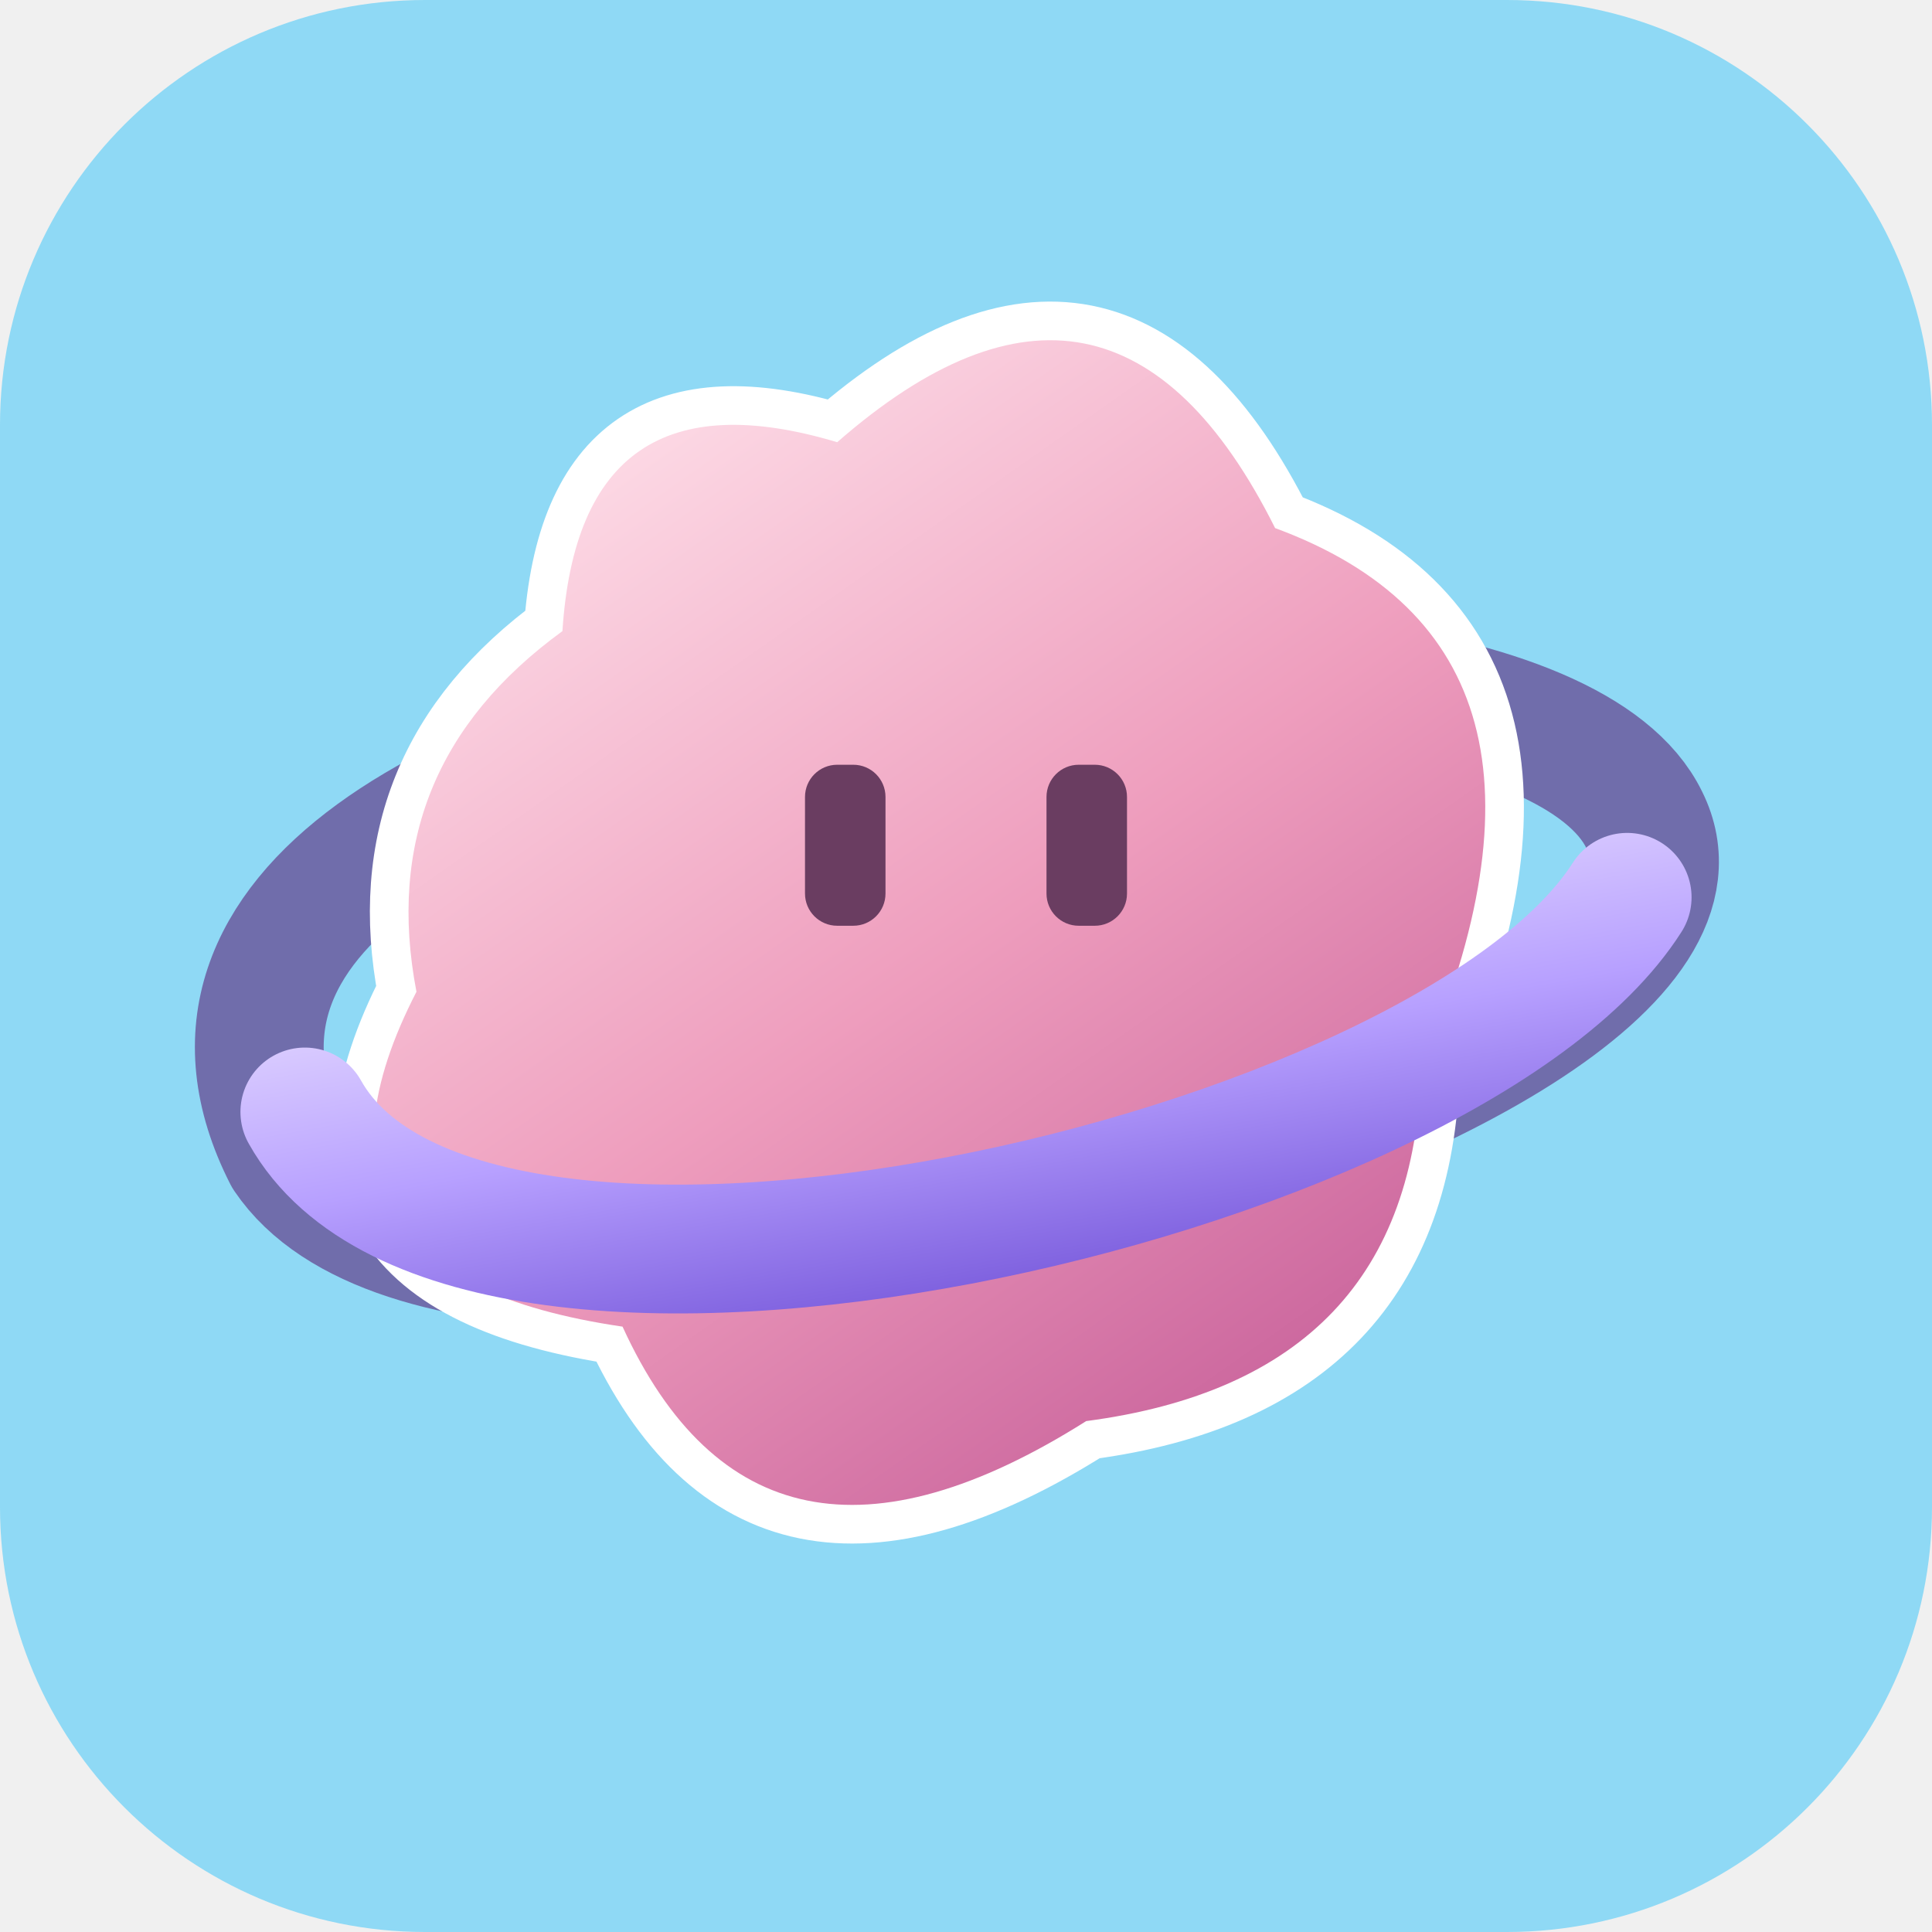
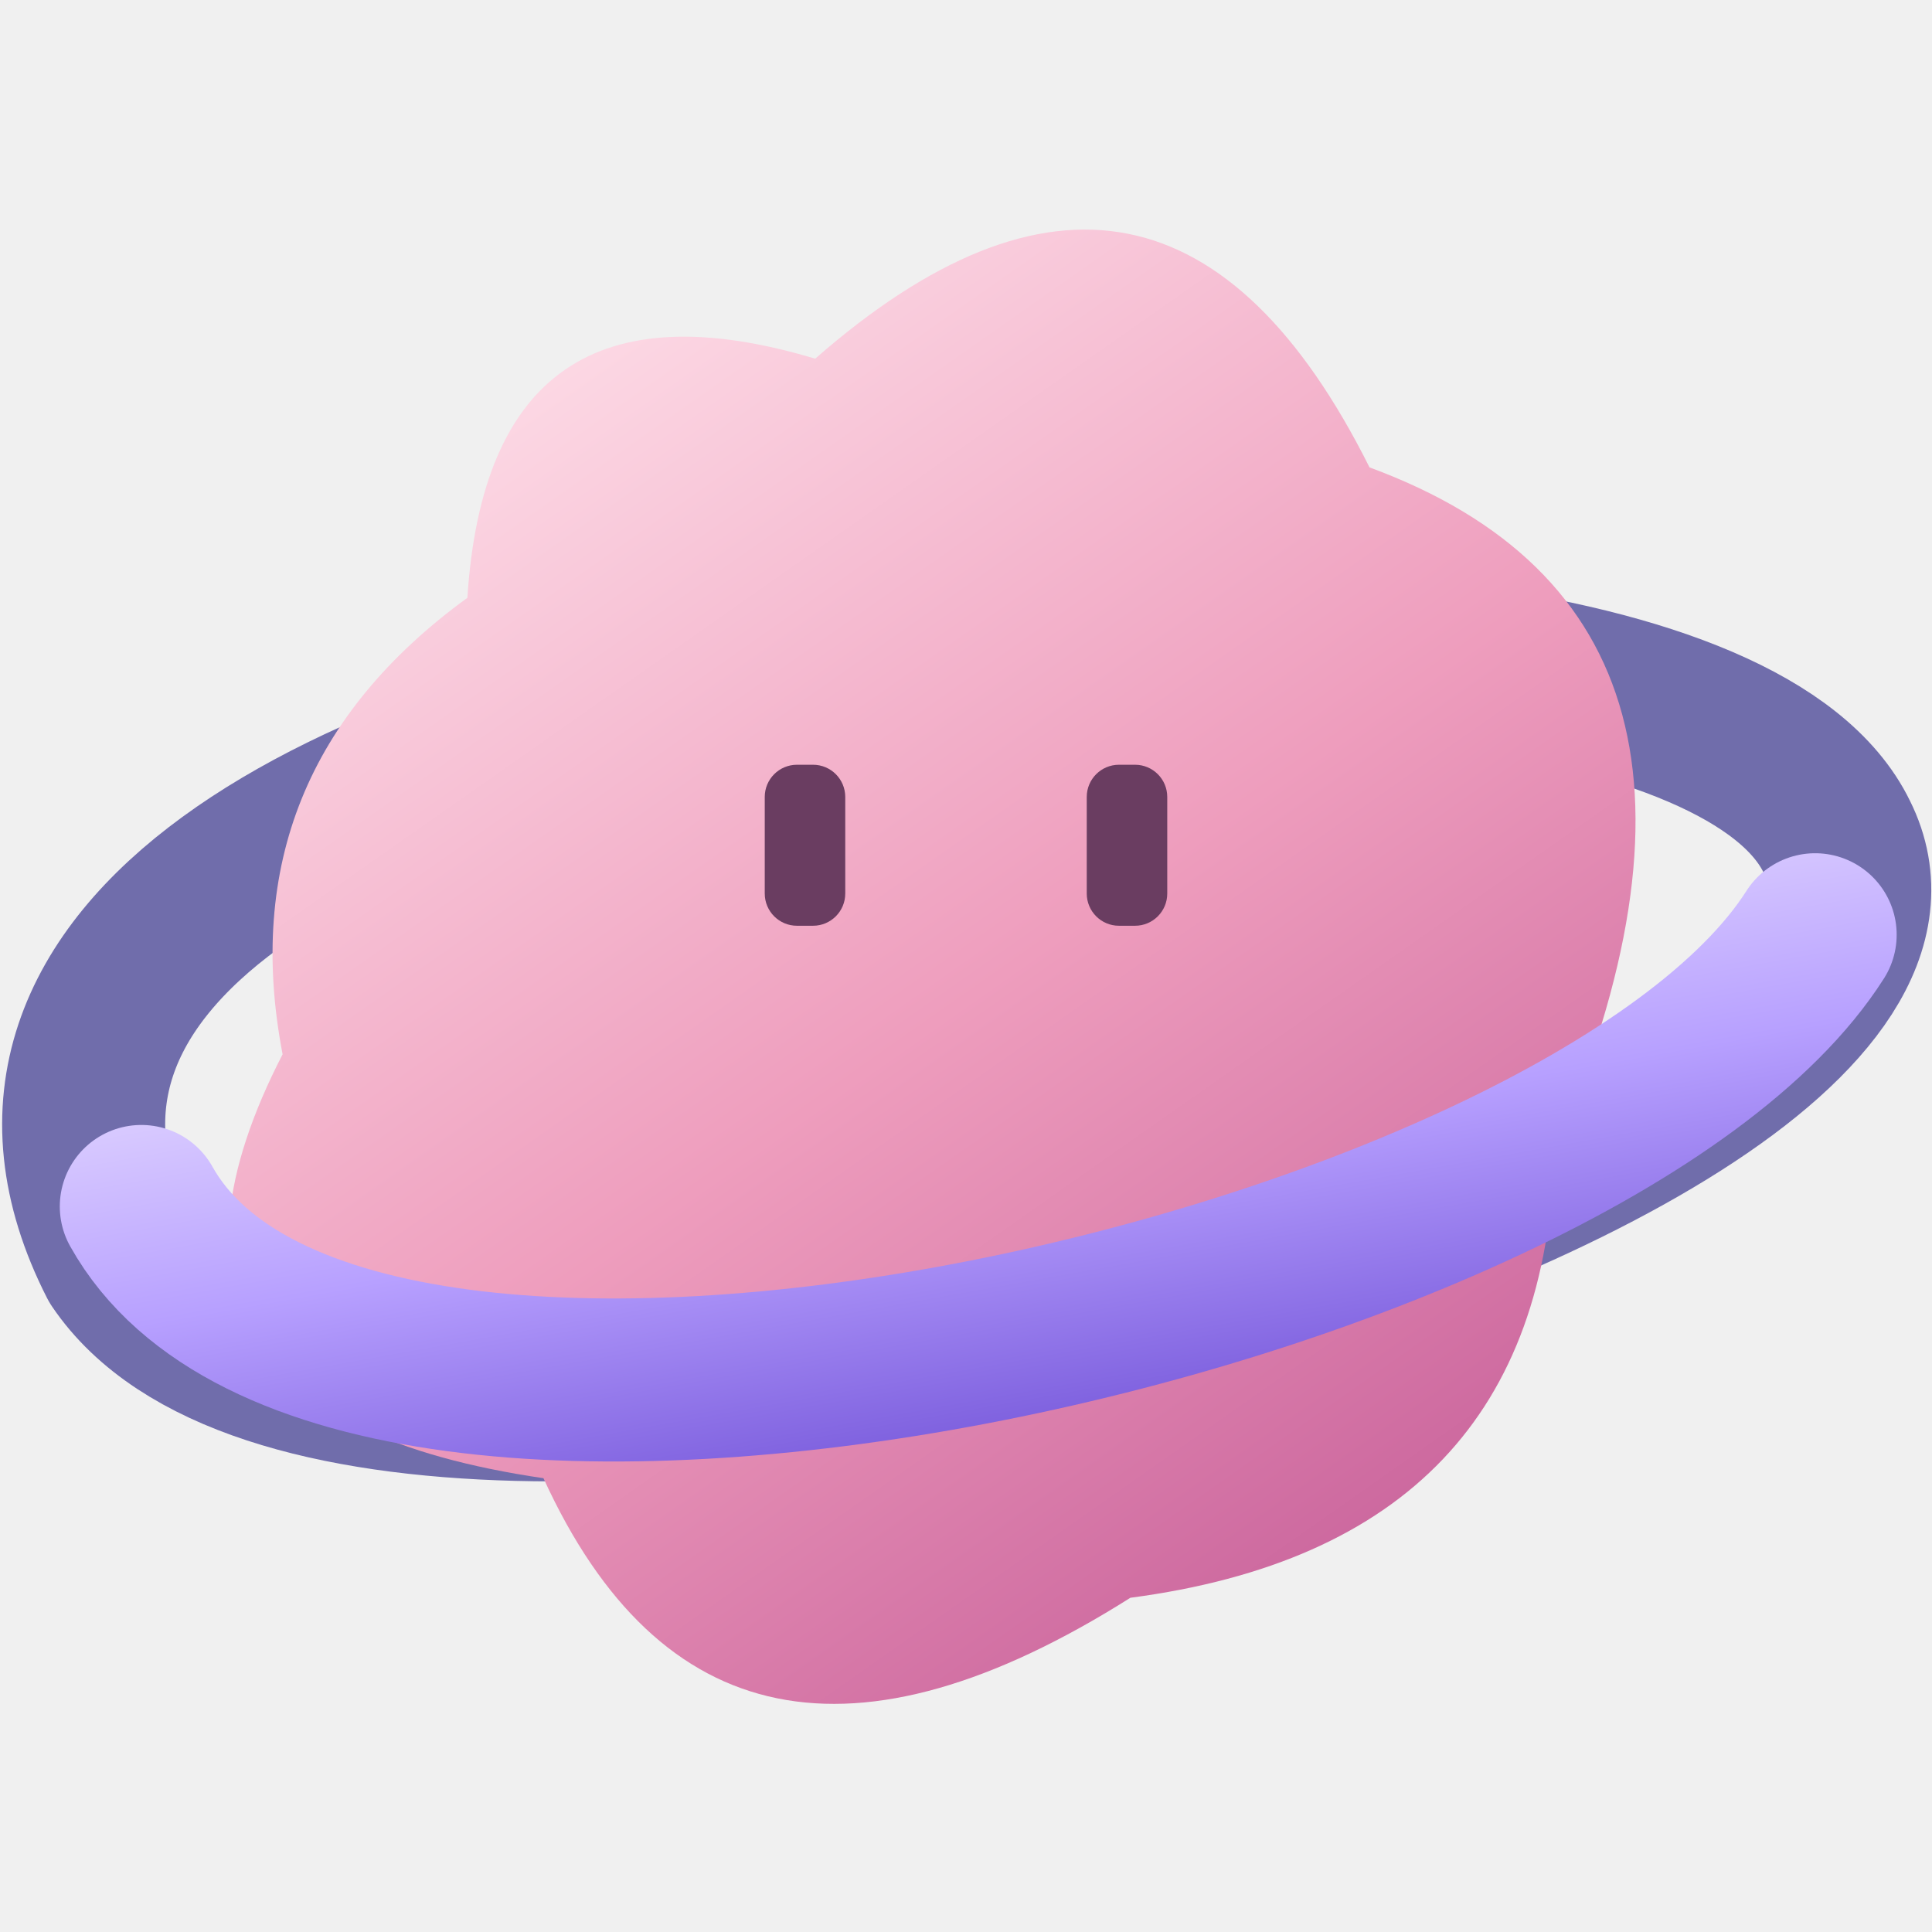
<svg xmlns="http://www.w3.org/2000/svg" width="48" height="48" viewBox="0 0 48 48">
  <defs>
    <linearGradient id="pink" x1="82.3" y1="55.1" x2="174.7" y2="186.8" gradientUnits="userSpaceOnUse">
      <stop stop-color="#FFE4EC" />
      <stop offset="0.52" stop-color="#EE9DBD" />
      <stop offset="1" stop-color="#C45B97" />
    </linearGradient>
    <linearGradient id="lilac" x1="78.7" y1="120" x2="89" y2="177.5" gradientUnits="userSpaceOnUse">
      <stop stop-color="#EEE5FF" />
      <stop offset="0.52" stop-color="#B7A0FF" />
      <stop offset="1" stop-color="#7354D8" />
    </linearGradient>
  </defs>
-   <rect width="48" height="48" rx="10.56" fill="#8FD9F5" />
-   <g transform="translate(24 24) scale(0.21333) translate(-128 -128)">
+   <g transform="translate(24 24) scale(0.27004) translate(-126.875 -122.875)">
    <path d="M49 150C20 93 191 78 207 111C223 143 72 184 49 150Z" stroke="#706DAB" stroke-width="15" stroke-linecap="round" stroke-linejoin="round" fill="none" />
-     <path d="M81 89C82.333 68.333 93 61 113 67C134.333 48.333 151.333 51.667 164 77C189.333 86.333 195 107.333 181 140C180.333 164 167.333 177.667 142 181C116.667 197 98.667 193.333 88 170C60.667 166 52.667 153 64 131C60.667 113.667 66.333 99.667 81 89Z" fill="url(#pink)" stroke="#FFFFFF" stroke-width="9" stroke-linejoin="round" paint-order="stroke" />
+     <path d="M81 89C82.333 68.333 93 61 113 67C134.333 48.333 151.333 51.667 164 77C189.333 86.333 195 107.333 181 140C180.333 164 167.333 177.667 142 181C116.667 197 98.667 193.333 88 170C60.667 166 52.667 153 64 131C60.667 113.667 66.333 99.667 81 89Z" fill="url(#pink)" />
    <path d="M51 145C70 179 184 153 205 120" stroke="url(#lilac)" stroke-width="15" stroke-linecap="round" fill="none" />
  </g>
-   <rect x="20" y="19" width="2" height="4" rx="0.8" fill="#6A3D61" />
-   <rect x="26" y="19" width="2" height="4" rx="0.8" fill="#6A3D61" />
+   <rect x="19" y="19" width="2" height="4" rx="0.8" fill="#6A3D61" />
+   <rect x="27" y="19" width="2" height="4" rx="0.8" fill="#6A3D61" />
</svg>
